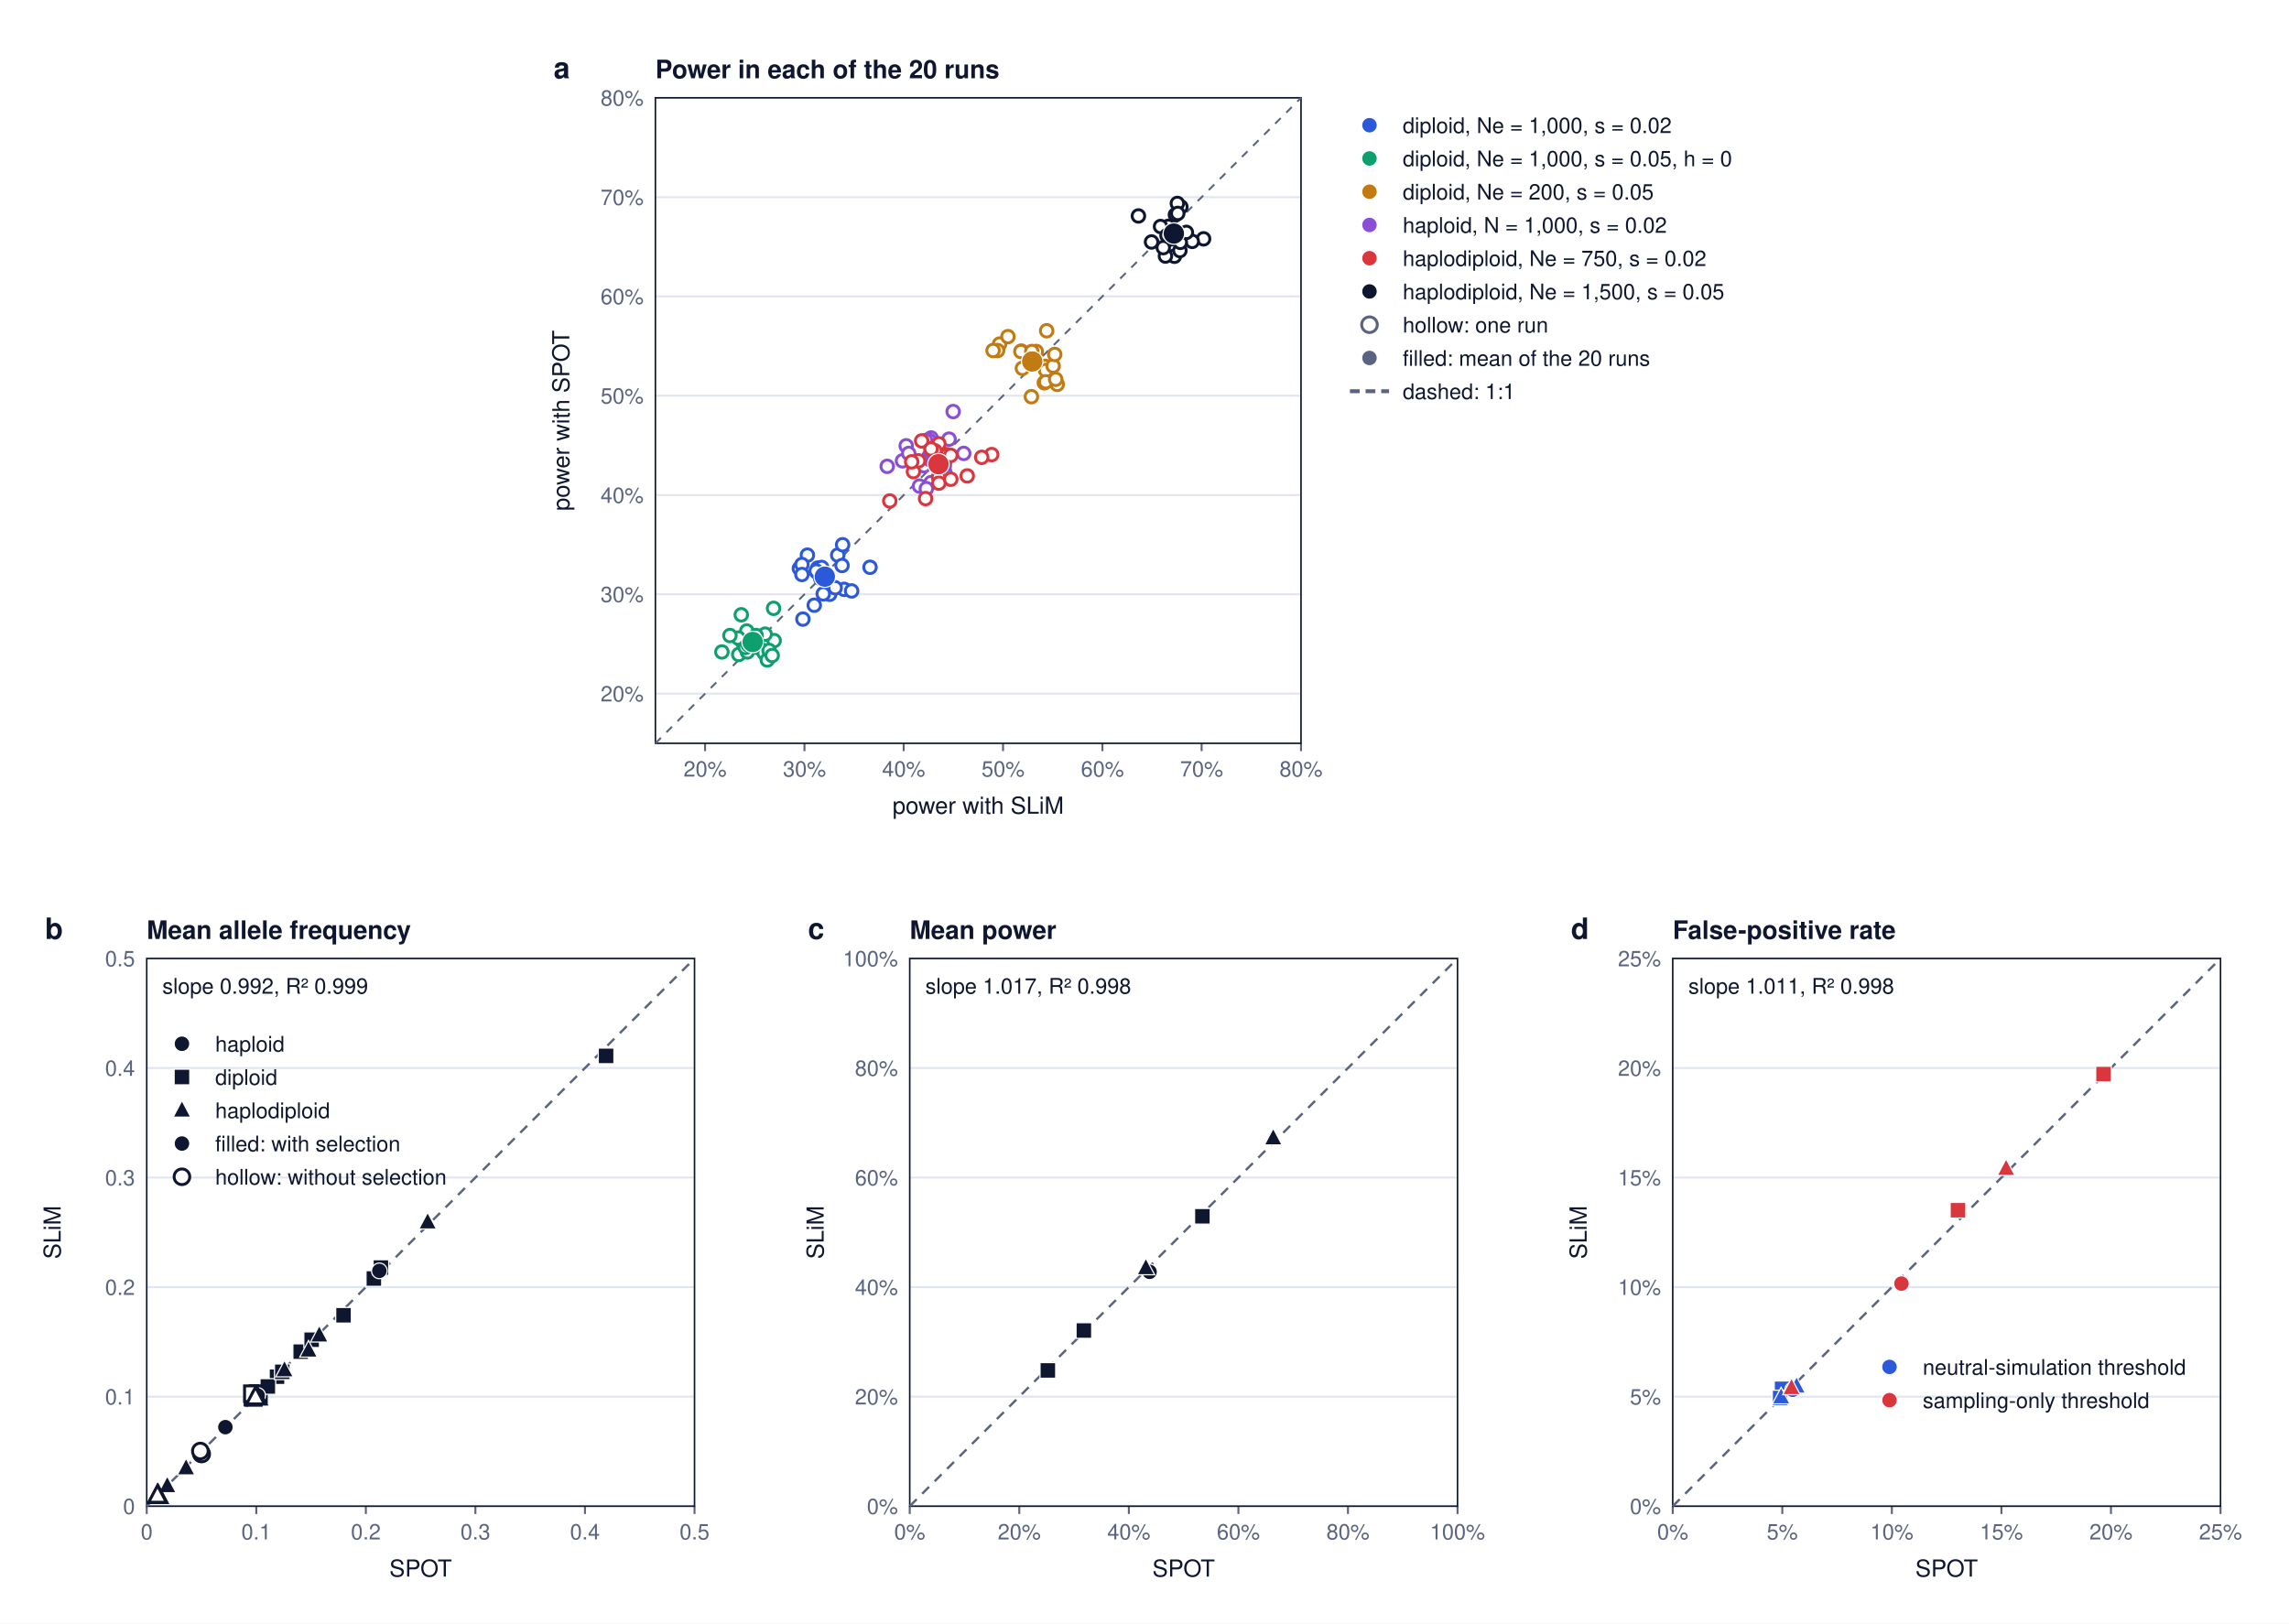
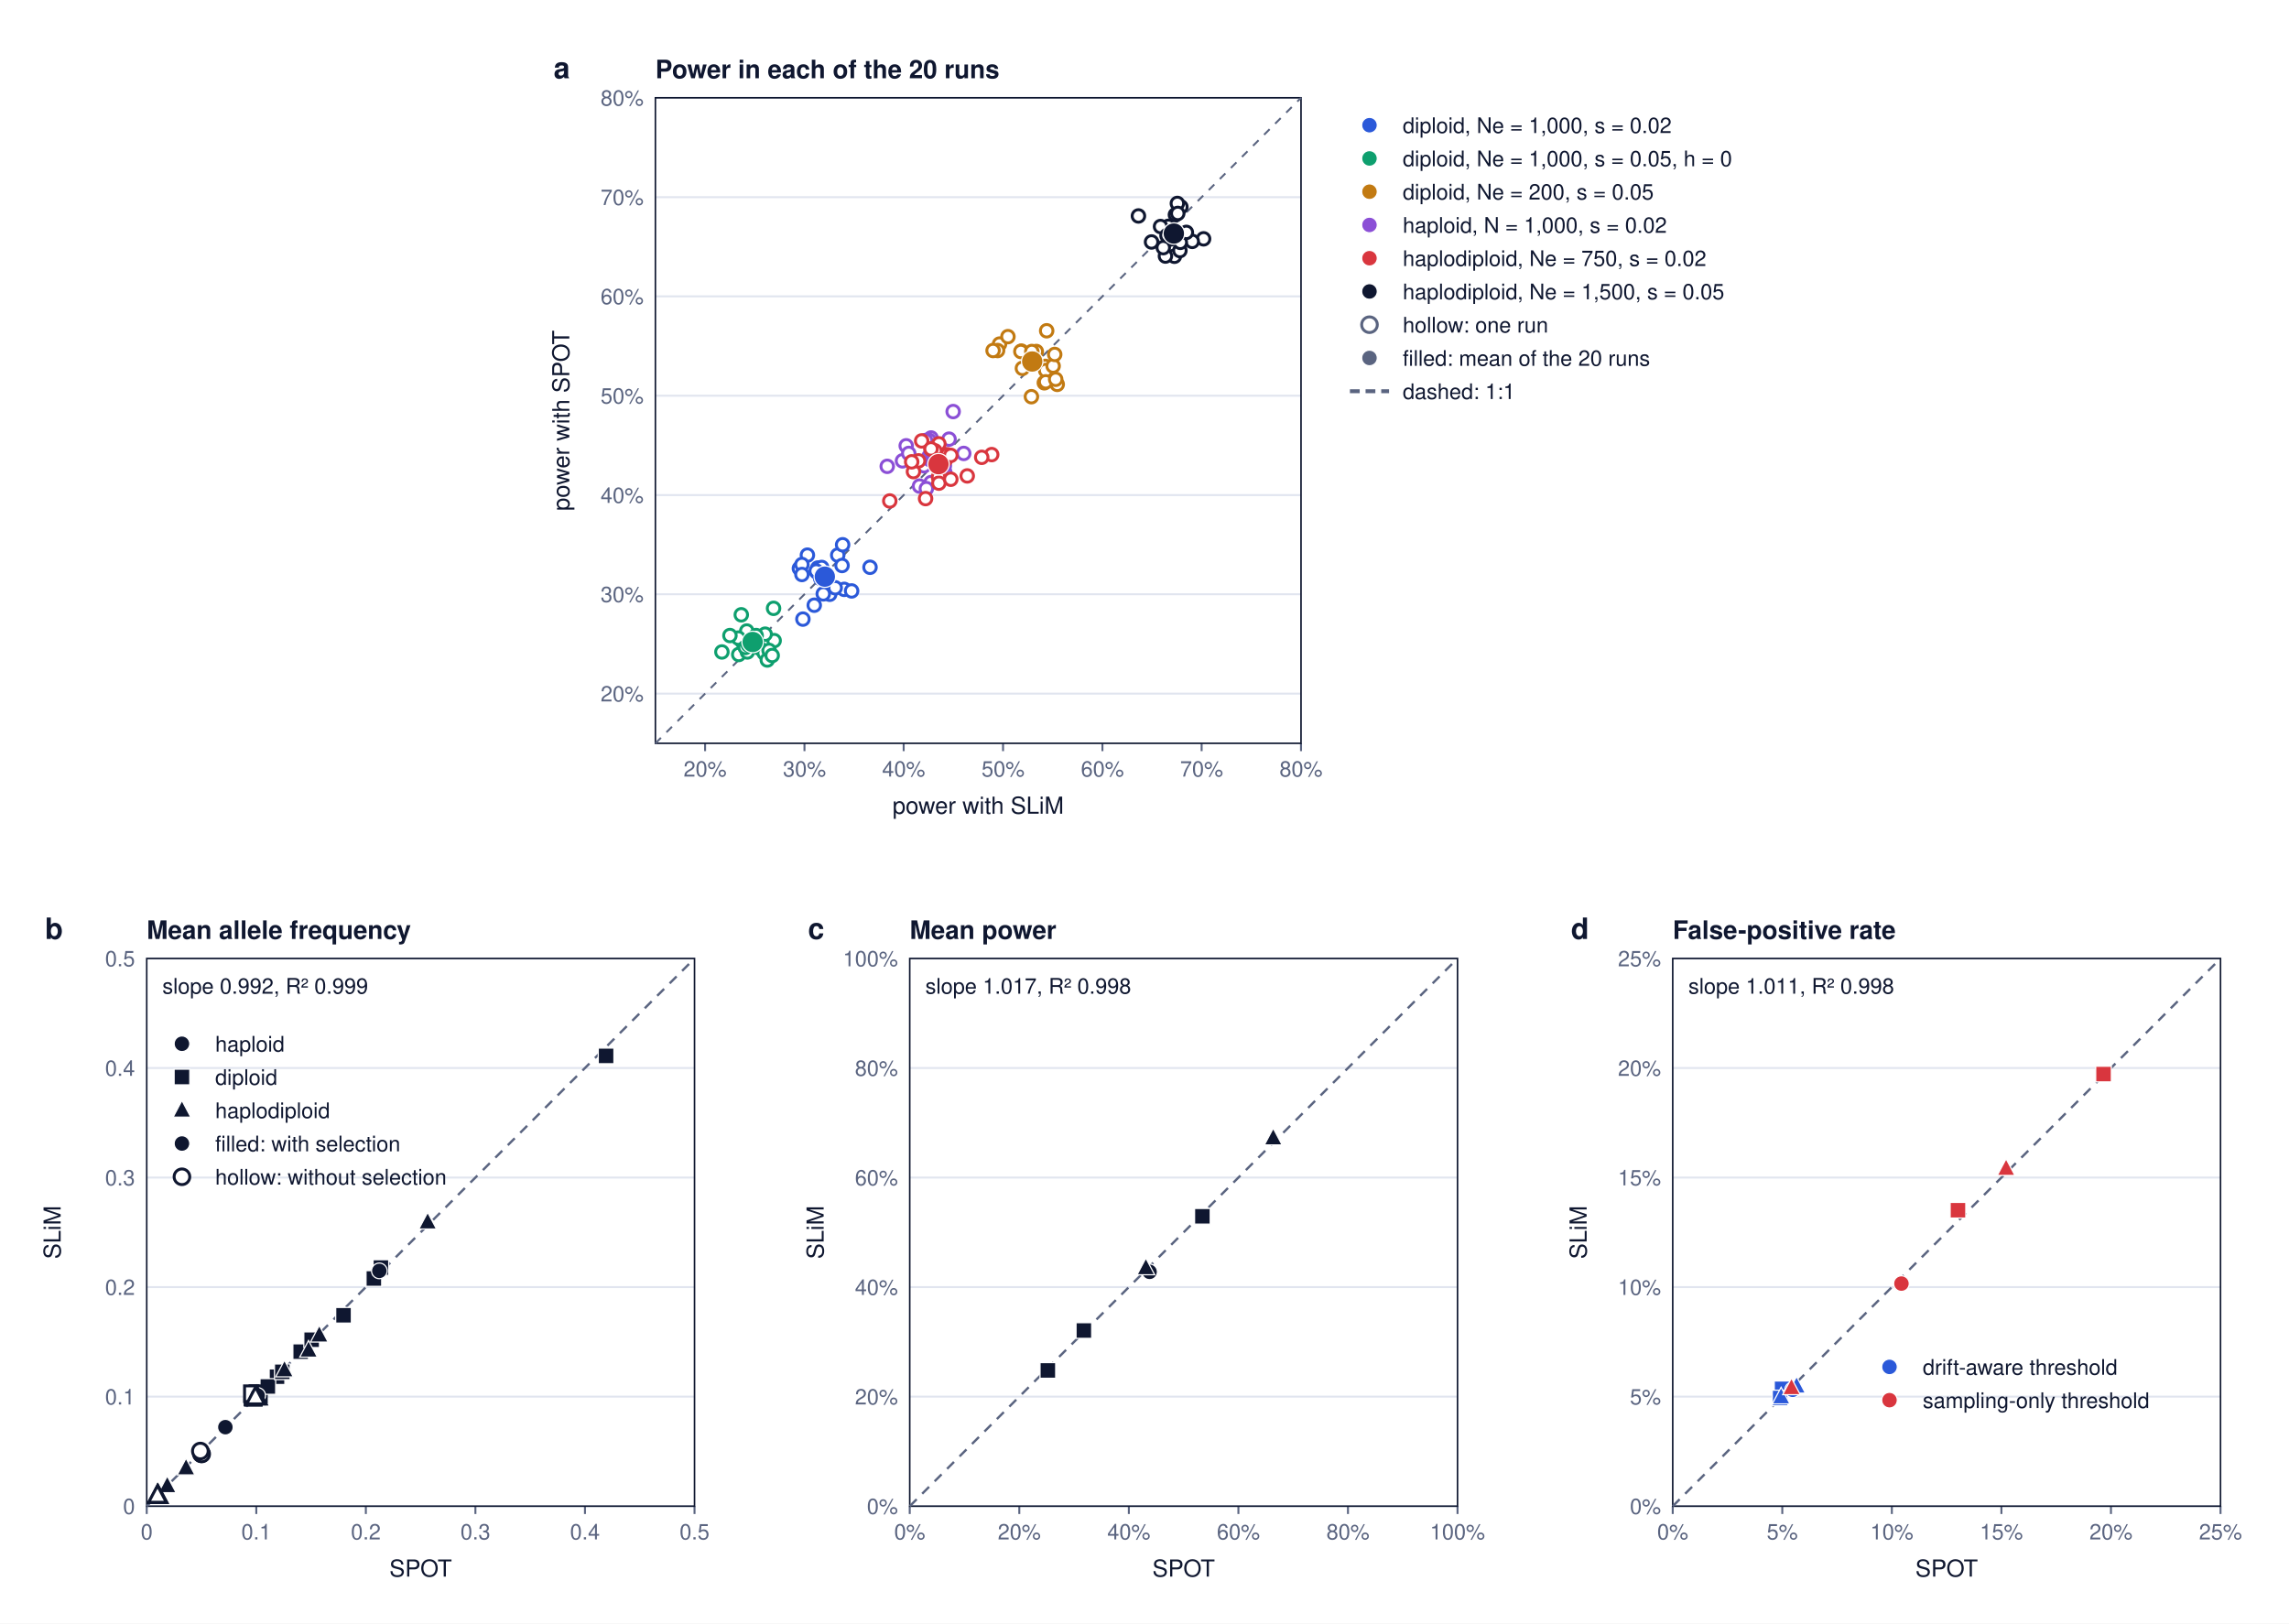
<svg xmlns="http://www.w3.org/2000/svg" width="1170" height="830" viewBox="0 0 1170 830" font-family="Helvetica,Arial,sans-serif">
  <defs>
    <g id="m0">
      <circle r="3.2" fill="#fff" stroke="#2B59D9" stroke-width="1.5" />
    </g>
    <g id="m1">
      <circle r="5.5" fill="#2B59D9" stroke="#fff" stroke-width="0.6" />
    </g>
    <g id="m2">
      <circle r="3.2" fill="#fff" stroke="#0E9F6E" stroke-width="1.5" />
    </g>
    <g id="m3">
      <circle r="5.5" fill="#0E9F6E" stroke="#fff" stroke-width="0.6" />
    </g>
    <g id="m4">
      <circle r="3.2" fill="#fff" stroke="#C27A12" stroke-width="1.5" />
    </g>
    <g id="m5">
      <circle r="5.5" fill="#C27A12" stroke="#fff" stroke-width="0.6" />
    </g>
    <g id="m6">
      <circle r="3.2" fill="#fff" stroke="#8B4FD6" stroke-width="1.5" />
    </g>
    <g id="m7">
      <circle r="5.5" fill="#8B4FD6" stroke="#fff" stroke-width="0.6" />
    </g>
    <g id="m8">
      <circle r="3.2" fill="#fff" stroke="#D9363E" stroke-width="1.5" />
    </g>
    <g id="m9">
      <circle r="5.5" fill="#D9363E" stroke="#fff" stroke-width="0.6" />
    </g>
    <g id="m10">
      <circle r="3.2" fill="#fff" stroke="#0F1730" stroke-width="1.5" />
    </g>
    <g id="m11">
      <circle r="5.5" fill="#0F1730" stroke="#fff" stroke-width="0.6" />
    </g>
    <g id="m12">
      <circle r="4" fill="#2B59D9" stroke="#fff" stroke-width="0.6" />
    </g>
    <g id="m13">
      <circle r="4" fill="#0E9F6E" stroke="#fff" stroke-width="0.6" />
    </g>
    <g id="m14">
      <circle r="4" fill="#C27A12" stroke="#fff" stroke-width="0.6" />
    </g>
    <g id="m15">
      <circle r="4" fill="#8B4FD6" stroke="#fff" stroke-width="0.6" />
    </g>
    <g id="m16">
      <circle r="4" fill="#D9363E" stroke="#fff" stroke-width="0.6" />
    </g>
    <g id="m17">
      <circle r="4" fill="#0F1730" stroke="#fff" stroke-width="0.6" />
    </g>
    <g id="m18">
      <circle r="4" fill="#fff" stroke="#5A6480" stroke-width="1.5" />
    </g>
    <g id="m19">
      <circle r="4" fill="#5A6480" stroke="#fff" stroke-width="0.6" />
    </g>
    <g id="m20">
      <rect x="-4" y="-4" width="8" height="8" fill="#0F1730" stroke="#fff" stroke-width="0.6" />
    </g>
    <g id="m21">
      <rect x="-4" y="-4" width="8" height="8" fill="#fff" stroke="#0F1730" stroke-width="1.5" />
    </g>
    <g id="m22">
      <circle r="4" fill="#fff" stroke="#0F1730" stroke-width="1.5" />
    </g>
    <g id="m23">
      <path d="M0 -5L4.5 3.5H-4.5Z" fill="#0F1730" stroke="#fff" stroke-width="0.6" />
    </g>
    <g id="m24">
      <path d="M0 -5L4.5 3.5H-4.5Z" fill="#fff" stroke="#0F1730" stroke-width="1.5" />
    </g>
    <g id="m25">
      <rect x="-4" y="-4" width="8" height="8" fill="#2B59D9" stroke="#fff" stroke-width="0.6" />
    </g>
    <g id="m26">
      <path d="M0 -5L4.5 3.5H-4.5Z" fill="#2B59D9" stroke="#fff" stroke-width="0.6" />
    </g>
    <g id="m27">
      <rect x="-4" y="-4" width="8" height="8" fill="#D9363E" stroke="#fff" stroke-width="0.6" />
    </g>
    <g id="m28">
      <path d="M0 -5L4.5 3.5H-4.5Z" fill="#D9363E" stroke="#fff" stroke-width="0.6" />
    </g>
  </defs>
  <rect width="1170" height="830" fill="#fff" />
  <text x="335.0" y="40.0" font-size="13" text-anchor="start" fill="#0F1730" font-weight="600">Power in each of the 20 runs</text>
  <text x="283.0" y="40.0" font-size="15" text-anchor="start" fill="#0F1730" font-weight="700">a</text>
  <line x1="335" x2="665" y1="354.6" y2="354.6" stroke="#E1E5EF" />
  <text x="329" y="358.6" font-size="11" text-anchor="end" fill="#5A6480">20%</text>
  <line x1="335" x2="665" y1="303.8" y2="303.8" stroke="#E1E5EF" />
  <text x="329" y="307.8" font-size="11" text-anchor="end" fill="#5A6480">30%</text>
  <line x1="335" x2="665" y1="253.1" y2="253.1" stroke="#E1E5EF" />
  <text x="329" y="257.1" font-size="11" text-anchor="end" fill="#5A6480">40%</text>
  <line x1="335" x2="665" y1="202.3" y2="202.3" stroke="#E1E5EF" />
  <text x="329" y="206.3" font-size="11" text-anchor="end" fill="#5A6480">50%</text>
  <line x1="335" x2="665" y1="151.5" y2="151.5" stroke="#E1E5EF" />
  <text x="329" y="155.5" font-size="11" text-anchor="end" fill="#5A6480">60%</text>
  <line x1="335" x2="665" y1="100.8" y2="100.8" stroke="#E1E5EF" />
  <text x="329" y="104.8" font-size="11" text-anchor="end" fill="#5A6480">70%</text>
  <line x1="335" x2="665" y1="50.0" y2="50.0" stroke="#E1E5EF" />
  <text x="329" y="54.0" font-size="11" text-anchor="end" fill="#5A6480">80%</text>
  <line x1="360.4" x2="360.4" y1="380" y2="384" stroke="#5A6480" />
  <text x="360.4" y="397" font-size="11" text-anchor="middle" fill="#5A6480">20%</text>
  <line x1="411.2" x2="411.2" y1="380" y2="384" stroke="#5A6480" />
  <text x="411.2" y="397" font-size="11" text-anchor="middle" fill="#5A6480">30%</text>
  <line x1="461.9" x2="461.9" y1="380" y2="384" stroke="#5A6480" />
  <text x="461.9" y="397" font-size="11" text-anchor="middle" fill="#5A6480">40%</text>
  <line x1="512.7" x2="512.7" y1="380" y2="384" stroke="#5A6480" />
  <text x="512.7" y="397" font-size="11" text-anchor="middle" fill="#5A6480">50%</text>
  <line x1="563.5" x2="563.5" y1="380" y2="384" stroke="#5A6480" />
  <text x="563.5" y="397" font-size="11" text-anchor="middle" fill="#5A6480">60%</text>
  <line x1="614.2" x2="614.2" y1="380" y2="384" stroke="#5A6480" />
  <text x="614.2" y="397" font-size="11" text-anchor="middle" fill="#5A6480">70%</text>
  <line x1="665.0" x2="665.0" y1="380" y2="384" stroke="#5A6480" />
  <text x="665.0" y="397" font-size="11" text-anchor="middle" fill="#5A6480">80%</text>
  <rect x="335" y="50" width="330" height="330" fill="none" stroke="#0F1730" stroke-width=".8" />
  <text x="500.0" y="416.0" font-size="12" text-anchor="middle" fill="#0F1730">power with SLiM</text>
  <text x="291.0" y="215.0" font-size="12" text-anchor="middle" fill="#0F1730" transform="rotate(-90 291.0 215.0)">power with SPOT</text>
  <path d="M335.0 380.0L665.0 50.0" fill="none" stroke="#5A6480" stroke-width="1" stroke-dasharray="4 4" stroke-opacity="1" />
  <use href="#m0" x="408.6" y="290.6" />
  <use href="#m0" x="424.1" y="303.8" />
  <use href="#m0" x="431.5" y="301.3" />
  <use href="#m0" x="412.7" y="283.8" />
  <use href="#m0" x="409.9" y="288.6" />
  <use href="#m0" x="428.2" y="283.8" />
  <use href="#m0" x="444.7" y="290.0" />
  <use href="#m0" x="418.0" y="290.4" />
  <use href="#m0" x="410.4" y="316.5" />
  <use href="#m0" x="419.5" y="295.7" />
  <use href="#m0" x="430.4" y="289.1" />
  <use href="#m0" x="420.0" y="290.1" />
  <use href="#m0" x="426.9" y="300.5" />
  <use href="#m0" x="417.5" y="292.4" />
  <use href="#m0" x="409.9" y="293.7" />
  <use href="#m0" x="416.2" y="309.4" />
  <use href="#m0" x="420.8" y="303.6" />
  <use href="#m0" x="435.3" y="302.1" />
  <use href="#m0" x="430.7" y="278.5" />
  <use href="#m0" x="417.2" y="291.9" />
  <use href="#m1" x="421.6" y="294.8" />
  <use href="#m2" x="377.6" y="334.6" />
  <use href="#m2" x="379.4" y="328.0" />
  <use href="#m2" x="395.7" y="327.5" />
  <use href="#m2" x="381.7" y="322.6" />
  <use href="#m2" x="369.0" y="333.3" />
  <use href="#m2" x="388.1" y="331.3" />
  <use href="#m2" x="395.4" y="311.0" />
  <use href="#m2" x="382.0" y="333.3" />
  <use href="#m2" x="377.4" y="326.2" />
  <use href="#m2" x="390.6" y="333.8" />
  <use href="#m2" x="392.2" y="337.4" />
  <use href="#m2" x="378.9" y="314.3" />
  <use href="#m2" x="391.1" y="324.2" />
  <use href="#m2" x="384.5" y="328.2" />
  <use href="#m2" x="380.9" y="331.0" />
  <use href="#m2" x="386.5" y="324.9" />
  <use href="#m2" x="373.1" y="324.9" />
  <use href="#m2" x="393.1" y="332.5" />
  <use href="#m2" x="394.7" y="335.1" />
  <use href="#m2" x="382.5" y="329.7" />
  <use href="#m3" x="384.7" y="328.2" />
  <use href="#m4" x="510.9" y="175.9" />
  <use href="#m4" x="527.2" y="202.8" />
  <use href="#m4" x="533.8" y="195.7" />
  <use href="#m4" x="529.7" y="179.7" />
  <use href="#m4" x="509.9" y="179.2" />
  <use href="#m4" x="522.1" y="179.5" />
  <use href="#m4" x="522.6" y="188.3" />
  <use href="#m4" x="521.8" y="179.7" />
  <use href="#m4" x="527.2" y="184.8" />
  <use href="#m4" x="534.3" y="187.3" />
  <use href="#m4" x="515.2" y="172.1" />
  <use href="#m4" x="534.5" y="189.4" />
  <use href="#m4" x="540.4" y="196.5" />
  <use href="#m4" x="534.5" y="195.2" />
  <use href="#m4" x="538.3" y="187.1" />
  <use href="#m4" x="539.1" y="181.2" />
  <use href="#m4" x="507.6" y="179.2" />
  <use href="#m4" x="539.6" y="193.9" />
  <use href="#m4" x="527.4" y="179.7" />
  <use href="#m4" x="535.0" y="169.1" />
  <use href="#m5" x="527.6" y="184.8" />
  <use href="#m6" x="483.2" y="242.7" />
  <use href="#m6" x="461.3" y="235.6" />
  <use href="#m6" x="483.0" y="233.3" />
  <use href="#m6" x="475.9" y="223.9" />
  <use href="#m6" x="472.3" y="238.1" />
  <use href="#m6" x="483.8" y="232.7" />
  <use href="#m6" x="481.3" y="231.7" />
  <use href="#m6" x="474.9" y="225.1" />
  <use href="#m6" x="463.2" y="227.9" />
  <use href="#m6" x="473.1" y="225.2" />
  <use href="#m6" x="485.1" y="224.5" />
  <use href="#m6" x="470.0" y="248.5" />
  <use href="#m6" x="475.9" y="246.7" />
  <use href="#m6" x="464.5" y="231.8" />
  <use href="#m6" x="482.9" y="241.4" />
  <use href="#m6" x="487.2" y="210.4" />
  <use href="#m6" x="453.5" y="238.4" />
  <use href="#m6" x="492.6" y="231.8" />
  <use href="#m6" x="482.7" y="238.1" />
  <use href="#m6" x="473.5" y="249.8" />
  <use href="#m7" x="476.0" y="233.9" />
  <use href="#m8" x="475.9" y="229.5" />
  <use href="#m8" x="483.2" y="235.1" />
  <use href="#m8" x="479.7" y="243.9" />
  <use href="#m8" x="479.9" y="226.9" />
  <use href="#m8" x="484.3" y="232.5" />
  <use href="#m8" x="479.9" y="247.0" />
  <use href="#m8" x="466.9" y="241.1" />
  <use href="#m8" x="477.9" y="230.5" />
  <use href="#m8" x="471.1" y="225.4" />
  <use href="#m8" x="480.5" y="235.1" />
  <use href="#m8" x="473.1" y="254.9" />
  <use href="#m8" x="469.5" y="235.6" />
  <use href="#m8" x="486.0" y="232.8" />
  <use href="#m8" x="475.9" y="229.5" />
  <use href="#m8" x="506.9" y="232.4" />
  <use href="#m8" x="486.0" y="245.0" />
  <use href="#m8" x="494.4" y="243.3" />
  <use href="#m8" x="501.8" y="233.8" />
  <use href="#m8" x="466.0" y="236.1" />
  <use href="#m8" x="454.8" y="256.1" />
  <use href="#m9" x="479.7" y="237.3" />
  <use href="#m10" x="605.6" y="121.8" />
  <use href="#m10" x="581.9" y="110.4" />
  <use href="#m10" x="615.2" y="122.1" />
  <use href="#m10" x="598.1" y="122.2" />
  <use href="#m10" x="588.6" y="123.7" />
  <use href="#m10" x="600.3" y="131.0" />
  <use href="#m10" x="595.7" y="130.9" />
  <use href="#m10" x="603.6" y="105.8" />
  <use href="#m10" x="601.8" y="104.0" />
  <use href="#m10" x="597.2" y="115.7" />
  <use href="#m10" x="593.2" y="115.8" />
  <use href="#m10" x="603.1" y="123.6" />
  <use href="#m10" x="600.8" y="109.8" />
  <use href="#m10" x="602.0" y="109.1" />
  <use href="#m10" x="594.6" y="126.6" />
  <use href="#m10" x="609.4" y="123.4" />
  <use href="#m10" x="603.1" y="128.1" />
  <use href="#m10" x="603.3" y="123.9" />
  <use href="#m10" x="606.4" y="118.8" />
  <use href="#m10" x="596.5" y="120.4" />
  <use href="#m11" x="600.0" y="119.4" />
  <use href="#m12" x="700.0" y="64.0" />
  <text x="717.0" y="68.0" font-size="11" text-anchor="start" fill="#0F1730">diploid, Ne = 1,000, s = 0.02</text>
  <use href="#m13" x="700.0" y="81.0" />
  <text x="717.0" y="85.0" font-size="11" text-anchor="start" fill="#0F1730">diploid, Ne = 1,000, s = 0.05, h = 0</text>
  <use href="#m14" x="700.0" y="98.0" />
  <text x="717.0" y="102.0" font-size="11" text-anchor="start" fill="#0F1730">diploid, Ne = 200, s = 0.05</text>
  <use href="#m15" x="700.0" y="115.0" />
  <text x="717.0" y="119.0" font-size="11" text-anchor="start" fill="#0F1730">haploid, N = 1,000, s = 0.02</text>
  <use href="#m16" x="700.0" y="132.0" />
  <text x="717.0" y="136.0" font-size="11" text-anchor="start" fill="#0F1730">haplodiploid, Ne = 750, s = 0.02</text>
  <use href="#m17" x="700.0" y="149.0" />
  <text x="717.0" y="153.0" font-size="11" text-anchor="start" fill="#0F1730">haplodiploid, Ne = 1,500, s = 0.05</text>
  <use href="#m18" x="700.0" y="166.0" />
  <text x="717.0" y="170.0" font-size="11" text-anchor="start" fill="#0F1730">hollow: one run</text>
  <use href="#m19" x="700.0" y="183.0" />
  <text x="717.0" y="187.0" font-size="11" text-anchor="start" fill="#0F1730">filled: mean of the 20 runs</text>
  <line x1="690" x2="710" y1="200" y2="200" stroke="#5A6480" stroke-width="2" stroke-dasharray="5 3" />
  <text x="717.0" y="204.0" font-size="11" text-anchor="start" fill="#0F1730">dashed: 1:1</text>
  <text x="75.0" y="480.0" font-size="13" text-anchor="start" fill="#0F1730" font-weight="600">Mean allele frequency</text>
  <text x="23.0" y="480.0" font-size="15" text-anchor="start" fill="#0F1730" font-weight="700">b</text>
  <line x1="75" x2="355" y1="770.0" y2="770.0" stroke="#E1E5EF" />
  <text x="69" y="774.0" font-size="11" text-anchor="end" fill="#5A6480">0</text>
  <line x1="75" x2="355" y1="714.0" y2="714.0" stroke="#E1E5EF" />
  <text x="69" y="718.0" font-size="11" text-anchor="end" fill="#5A6480">0.1</text>
  <line x1="75" x2="355" y1="658.0" y2="658.0" stroke="#E1E5EF" />
  <text x="69" y="662.0" font-size="11" text-anchor="end" fill="#5A6480">0.2</text>
  <line x1="75" x2="355" y1="602.0" y2="602.0" stroke="#E1E5EF" />
  <text x="69" y="606.0" font-size="11" text-anchor="end" fill="#5A6480">0.3</text>
  <line x1="75" x2="355" y1="546.0" y2="546.0" stroke="#E1E5EF" />
  <text x="69" y="550.0" font-size="11" text-anchor="end" fill="#5A6480">0.4</text>
  <line x1="75" x2="355" y1="490.0" y2="490.0" stroke="#E1E5EF" />
  <text x="69" y="494.0" font-size="11" text-anchor="end" fill="#5A6480">0.5</text>
  <line x1="75.0" x2="75.0" y1="770" y2="774" stroke="#5A6480" />
  <text x="75.0" y="787" font-size="11" text-anchor="middle" fill="#5A6480">0</text>
  <line x1="131.0" x2="131.0" y1="770" y2="774" stroke="#5A6480" />
  <text x="131.0" y="787" font-size="11" text-anchor="middle" fill="#5A6480">0.1</text>
  <line x1="187.0" x2="187.0" y1="770" y2="774" stroke="#5A6480" />
  <text x="187.0" y="787" font-size="11" text-anchor="middle" fill="#5A6480">0.2</text>
  <line x1="243.0" x2="243.0" y1="770" y2="774" stroke="#5A6480" />
  <text x="243.0" y="787" font-size="11" text-anchor="middle" fill="#5A6480">0.3</text>
  <line x1="299.0" x2="299.0" y1="770" y2="774" stroke="#5A6480" />
  <text x="299.0" y="787" font-size="11" text-anchor="middle" fill="#5A6480">0.4</text>
  <line x1="355.0" x2="355.0" y1="770" y2="774" stroke="#5A6480" />
  <text x="355.0" y="787" font-size="11" text-anchor="middle" fill="#5A6480">0.5</text>
  <rect x="75" y="490" width="280" height="280" fill="none" stroke="#0F1730" stroke-width=".8" />
  <text x="215.0" y="806.0" font-size="12" text-anchor="middle" fill="#0F1730">SPOT</text>
  <text x="31.0" y="630.0" font-size="12" text-anchor="middle" fill="#0F1730" transform="rotate(-90 31.0 630.0)">SLiM</text>
  <path d="M75.0 770.0L355.0 490.0" fill="none" stroke="#5A6480" stroke-width="1.2" stroke-dasharray="5 4" stroke-opacity="1" />
  <use href="#m20" x="141.6" y="703.8" />
  <use href="#m20" x="153.7" y="691.0" />
  <use href="#m20" x="191.1" y="653.6" />
  <use href="#m21" x="131.5" y="713.2" />
  <use href="#m21" x="132.1" y="712.8" />
  <use href="#m21" x="131.8" y="712.4" />
  <use href="#m20" x="136.9" y="708.8" />
  <use href="#m20" x="144.3" y="701.3" />
  <use href="#m20" x="175.6" y="672.4" />
  <use href="#m20" x="159.3" y="684.9" />
  <use href="#m20" x="194.7" y="648.0" />
  <use href="#m20" x="309.8" y="539.8" />
  <use href="#m21" x="129.5" y="714.4" />
  <use href="#m21" x="129.3" y="714.1" />
  <use href="#m21" x="129.0" y="712.5" />
  <use href="#m17" x="115.2" y="729.6" />
  <use href="#m17" x="131.7" y="713.4" />
  <use href="#m17" x="193.9" y="649.7" />
  <use href="#m22" x="102.9" y="743.2" />
  <use href="#m22" x="103.1" y="743.3" />
  <use href="#m22" x="102.4" y="741.8" />
  <use href="#m23" x="145.4" y="700.4" />
  <use href="#m23" x="163.2" y="682.6" />
  <use href="#m23" x="218.6" y="624.8" />
  <use href="#m24" x="131.5" y="714.3" />
  <use href="#m24" x="131.2" y="714.1" />
  <use href="#m24" x="130.6" y="714.2" />
  <use href="#m23" x="85.5" y="759.6" />
  <use href="#m23" x="95.1" y="750.5" />
  <use href="#m23" x="157.7" y="690.3" />
  <use href="#m24" x="80.6" y="764.6" />
  <use href="#m24" x="80.8" y="764.6" />
  <use href="#m24" x="80.5" y="764.5" />
  <text x="83.0" y="508.0" font-size="11" text-anchor="start" fill="#0F1730">slope 0.992, R² 0.999</text>
  <use href="#m17" x="93.0" y="533.6" />
  <text x="110.0" y="537.6" font-size="11" text-anchor="start" fill="#0F1730">haploid</text>
  <use href="#m20" x="93.0" y="550.6" />
  <text x="110.0" y="554.6" font-size="11" text-anchor="start" fill="#0F1730">diploid</text>
  <use href="#m23" x="93.0" y="567.6" />
  <text x="110.0" y="571.6" font-size="11" text-anchor="start" fill="#0F1730">haplodiploid</text>
  <use href="#m17" x="93.0" y="584.6" />
  <text x="110.0" y="588.6" font-size="11" text-anchor="start" fill="#0F1730">filled: with selection</text>
  <use href="#m22" x="93.0" y="601.6" />
  <text x="110.0" y="605.6" font-size="11" text-anchor="start" fill="#0F1730">hollow: without selection</text>
  <text x="465.0" y="480.0" font-size="13" text-anchor="start" fill="#0F1730" font-weight="600">Mean power</text>
  <text x="413.0" y="480.0" font-size="15" text-anchor="start" fill="#0F1730" font-weight="700">c</text>
  <line x1="465" x2="745" y1="770.0" y2="770.0" stroke="#E1E5EF" />
  <text x="459" y="774.0" font-size="11" text-anchor="end" fill="#5A6480">0%</text>
  <line x1="465" x2="745" y1="714.0" y2="714.0" stroke="#E1E5EF" />
  <text x="459" y="718.0" font-size="11" text-anchor="end" fill="#5A6480">20%</text>
  <line x1="465" x2="745" y1="658.0" y2="658.0" stroke="#E1E5EF" />
  <text x="459" y="662.0" font-size="11" text-anchor="end" fill="#5A6480">40%</text>
  <line x1="465" x2="745" y1="602.0" y2="602.0" stroke="#E1E5EF" />
  <text x="459" y="606.0" font-size="11" text-anchor="end" fill="#5A6480">60%</text>
  <line x1="465" x2="745" y1="546.0" y2="546.0" stroke="#E1E5EF" />
  <text x="459" y="550.0" font-size="11" text-anchor="end" fill="#5A6480">80%</text>
  <line x1="465" x2="745" y1="490.0" y2="490.0" stroke="#E1E5EF" />
  <text x="459" y="494.0" font-size="11" text-anchor="end" fill="#5A6480">100%</text>
  <line x1="465.0" x2="465.0" y1="770" y2="774" stroke="#5A6480" />
  <text x="465.0" y="787" font-size="11" text-anchor="middle" fill="#5A6480">0%</text>
  <line x1="521.0" x2="521.0" y1="770" y2="774" stroke="#5A6480" />
  <text x="521.0" y="787" font-size="11" text-anchor="middle" fill="#5A6480">20%</text>
  <line x1="577.0" x2="577.0" y1="770" y2="774" stroke="#5A6480" />
  <text x="577.0" y="787" font-size="11" text-anchor="middle" fill="#5A6480">40%</text>
  <line x1="633.0" x2="633.0" y1="770" y2="774" stroke="#5A6480" />
  <text x="633.0" y="787" font-size="11" text-anchor="middle" fill="#5A6480">60%</text>
  <line x1="689.0" x2="689.0" y1="770" y2="774" stroke="#5A6480" />
  <text x="689.0" y="787" font-size="11" text-anchor="middle" fill="#5A6480">80%</text>
  <line x1="745.0" x2="745.0" y1="770" y2="774" stroke="#5A6480" />
  <text x="745.0" y="787" font-size="11" text-anchor="middle" fill="#5A6480">100%</text>
  <rect x="465" y="490" width="280" height="280" fill="none" stroke="#0F1730" stroke-width=".8" />
  <text x="605.0" y="806.0" font-size="12" text-anchor="middle" fill="#0F1730">SPOT</text>
  <text x="421.0" y="630.0" font-size="12" text-anchor="middle" fill="#0F1730" transform="rotate(-90 421.0 630.0)">SLiM</text>
  <path d="M465.0 770.0L745.0 490.0" fill="none" stroke="#5A6480" stroke-width="1.2" stroke-dasharray="5 4" stroke-opacity="1" />
  <use href="#m20" x="554.0" y="680.2" />
  <use href="#m20" x="535.6" y="700.6" />
  <use href="#m20" x="614.6" y="621.8" />
  <use href="#m17" x="587.6" y="650.2" />
  <use href="#m23" x="585.7" y="648.2" />
  <use href="#m23" x="650.8" y="581.8" />
  <text x="473.0" y="508.0" font-size="11" text-anchor="start" fill="#0F1730">slope 1.017, R² 0.998</text>
  <text x="855.0" y="480.0" font-size="13" text-anchor="start" fill="#0F1730" font-weight="600">False-positive rate</text>
  <text x="803.0" y="480.0" font-size="15" text-anchor="start" fill="#0F1730" font-weight="700">d</text>
  <line x1="855" x2="1135" y1="770.0" y2="770.0" stroke="#E1E5EF" />
  <text x="849" y="774.0" font-size="11" text-anchor="end" fill="#5A6480">0%</text>
  <line x1="855" x2="1135" y1="714.0" y2="714.0" stroke="#E1E5EF" />
  <text x="849" y="718.0" font-size="11" text-anchor="end" fill="#5A6480">5%</text>
  <line x1="855" x2="1135" y1="658.0" y2="658.0" stroke="#E1E5EF" />
  <text x="849" y="662.0" font-size="11" text-anchor="end" fill="#5A6480">10%</text>
  <line x1="855" x2="1135" y1="602.0" y2="602.0" stroke="#E1E5EF" />
  <text x="849" y="606.0" font-size="11" text-anchor="end" fill="#5A6480">15%</text>
  <line x1="855" x2="1135" y1="546.0" y2="546.0" stroke="#E1E5EF" />
  <text x="849" y="550.0" font-size="11" text-anchor="end" fill="#5A6480">20%</text>
  <line x1="855" x2="1135" y1="490.0" y2="490.0" stroke="#E1E5EF" />
  <text x="849" y="494.0" font-size="11" text-anchor="end" fill="#5A6480">25%</text>
  <line x1="855.0" x2="855.0" y1="770" y2="774" stroke="#5A6480" />
  <text x="855.0" y="787" font-size="11" text-anchor="middle" fill="#5A6480">0%</text>
  <line x1="911.0" x2="911.0" y1="770" y2="774" stroke="#5A6480" />
  <text x="911.0" y="787" font-size="11" text-anchor="middle" fill="#5A6480">5%</text>
  <line x1="967.0" x2="967.0" y1="770" y2="774" stroke="#5A6480" />
  <text x="967.0" y="787" font-size="11" text-anchor="middle" fill="#5A6480">10%</text>
  <line x1="1023.0" x2="1023.0" y1="770" y2="774" stroke="#5A6480" />
  <text x="1023.0" y="787" font-size="11" text-anchor="middle" fill="#5A6480">15%</text>
  <line x1="1079.0" x2="1079.0" y1="770" y2="774" stroke="#5A6480" />
  <text x="1079.0" y="787" font-size="11" text-anchor="middle" fill="#5A6480">20%</text>
  <line x1="1135.0" x2="1135.0" y1="770" y2="774" stroke="#5A6480" />
  <text x="1135.0" y="787" font-size="11" text-anchor="middle" fill="#5A6480">25%</text>
  <rect x="855" y="490" width="280" height="280" fill="none" stroke="#0F1730" stroke-width=".8" />
  <text x="995.0" y="806.0" font-size="12" text-anchor="middle" fill="#0F1730">SPOT</text>
  <text x="811.0" y="630.0" font-size="12" text-anchor="middle" fill="#0F1730" transform="rotate(-90 811.0 630.0)">SLiM</text>
  <path d="M855.0 770.0L1135.0 490.0" fill="none" stroke="#5A6480" stroke-width="1.2" stroke-dasharray="5 4" stroke-opacity="1" />
  <use href="#m25" x="910.9" y="710.0" />
  <use href="#m25" x="909.9" y="714.7" />
  <use href="#m12" x="916.3" y="710.5" />
  <use href="#m26" x="918.3" y="708.7" />
  <use href="#m26" x="910.4" y="714.2" />
  <use href="#m27" x="1000.8" y="618.7" />
  <use href="#m27" x="1075.2" y="549.1" />
  <use href="#m16" x="971.9" y="656.2" />
  <use href="#m28" x="1025.4" y="597.4" />
  <use href="#m28" x="915.7" y="709.5" />
  <text x="863.0" y="508.0" font-size="11" text-anchor="start" fill="#0F1730">slope 1.011, R² 0.998</text>
  <use href="#m12" x="965.8" y="698.8" />
-   <text x="982.8" y="702.8" font-size="11" text-anchor="start" fill="#0F1730">neutral-simulation threshold</text>
+   <text x="982.8" y="702.8" font-size="11" text-anchor="start" fill="#0F1730">drift-aware threshold</text>
  <use href="#m16" x="965.8" y="715.8" />
  <text x="982.8" y="719.8" font-size="11" text-anchor="start" fill="#0F1730">sampling-only threshold</text>
</svg>
